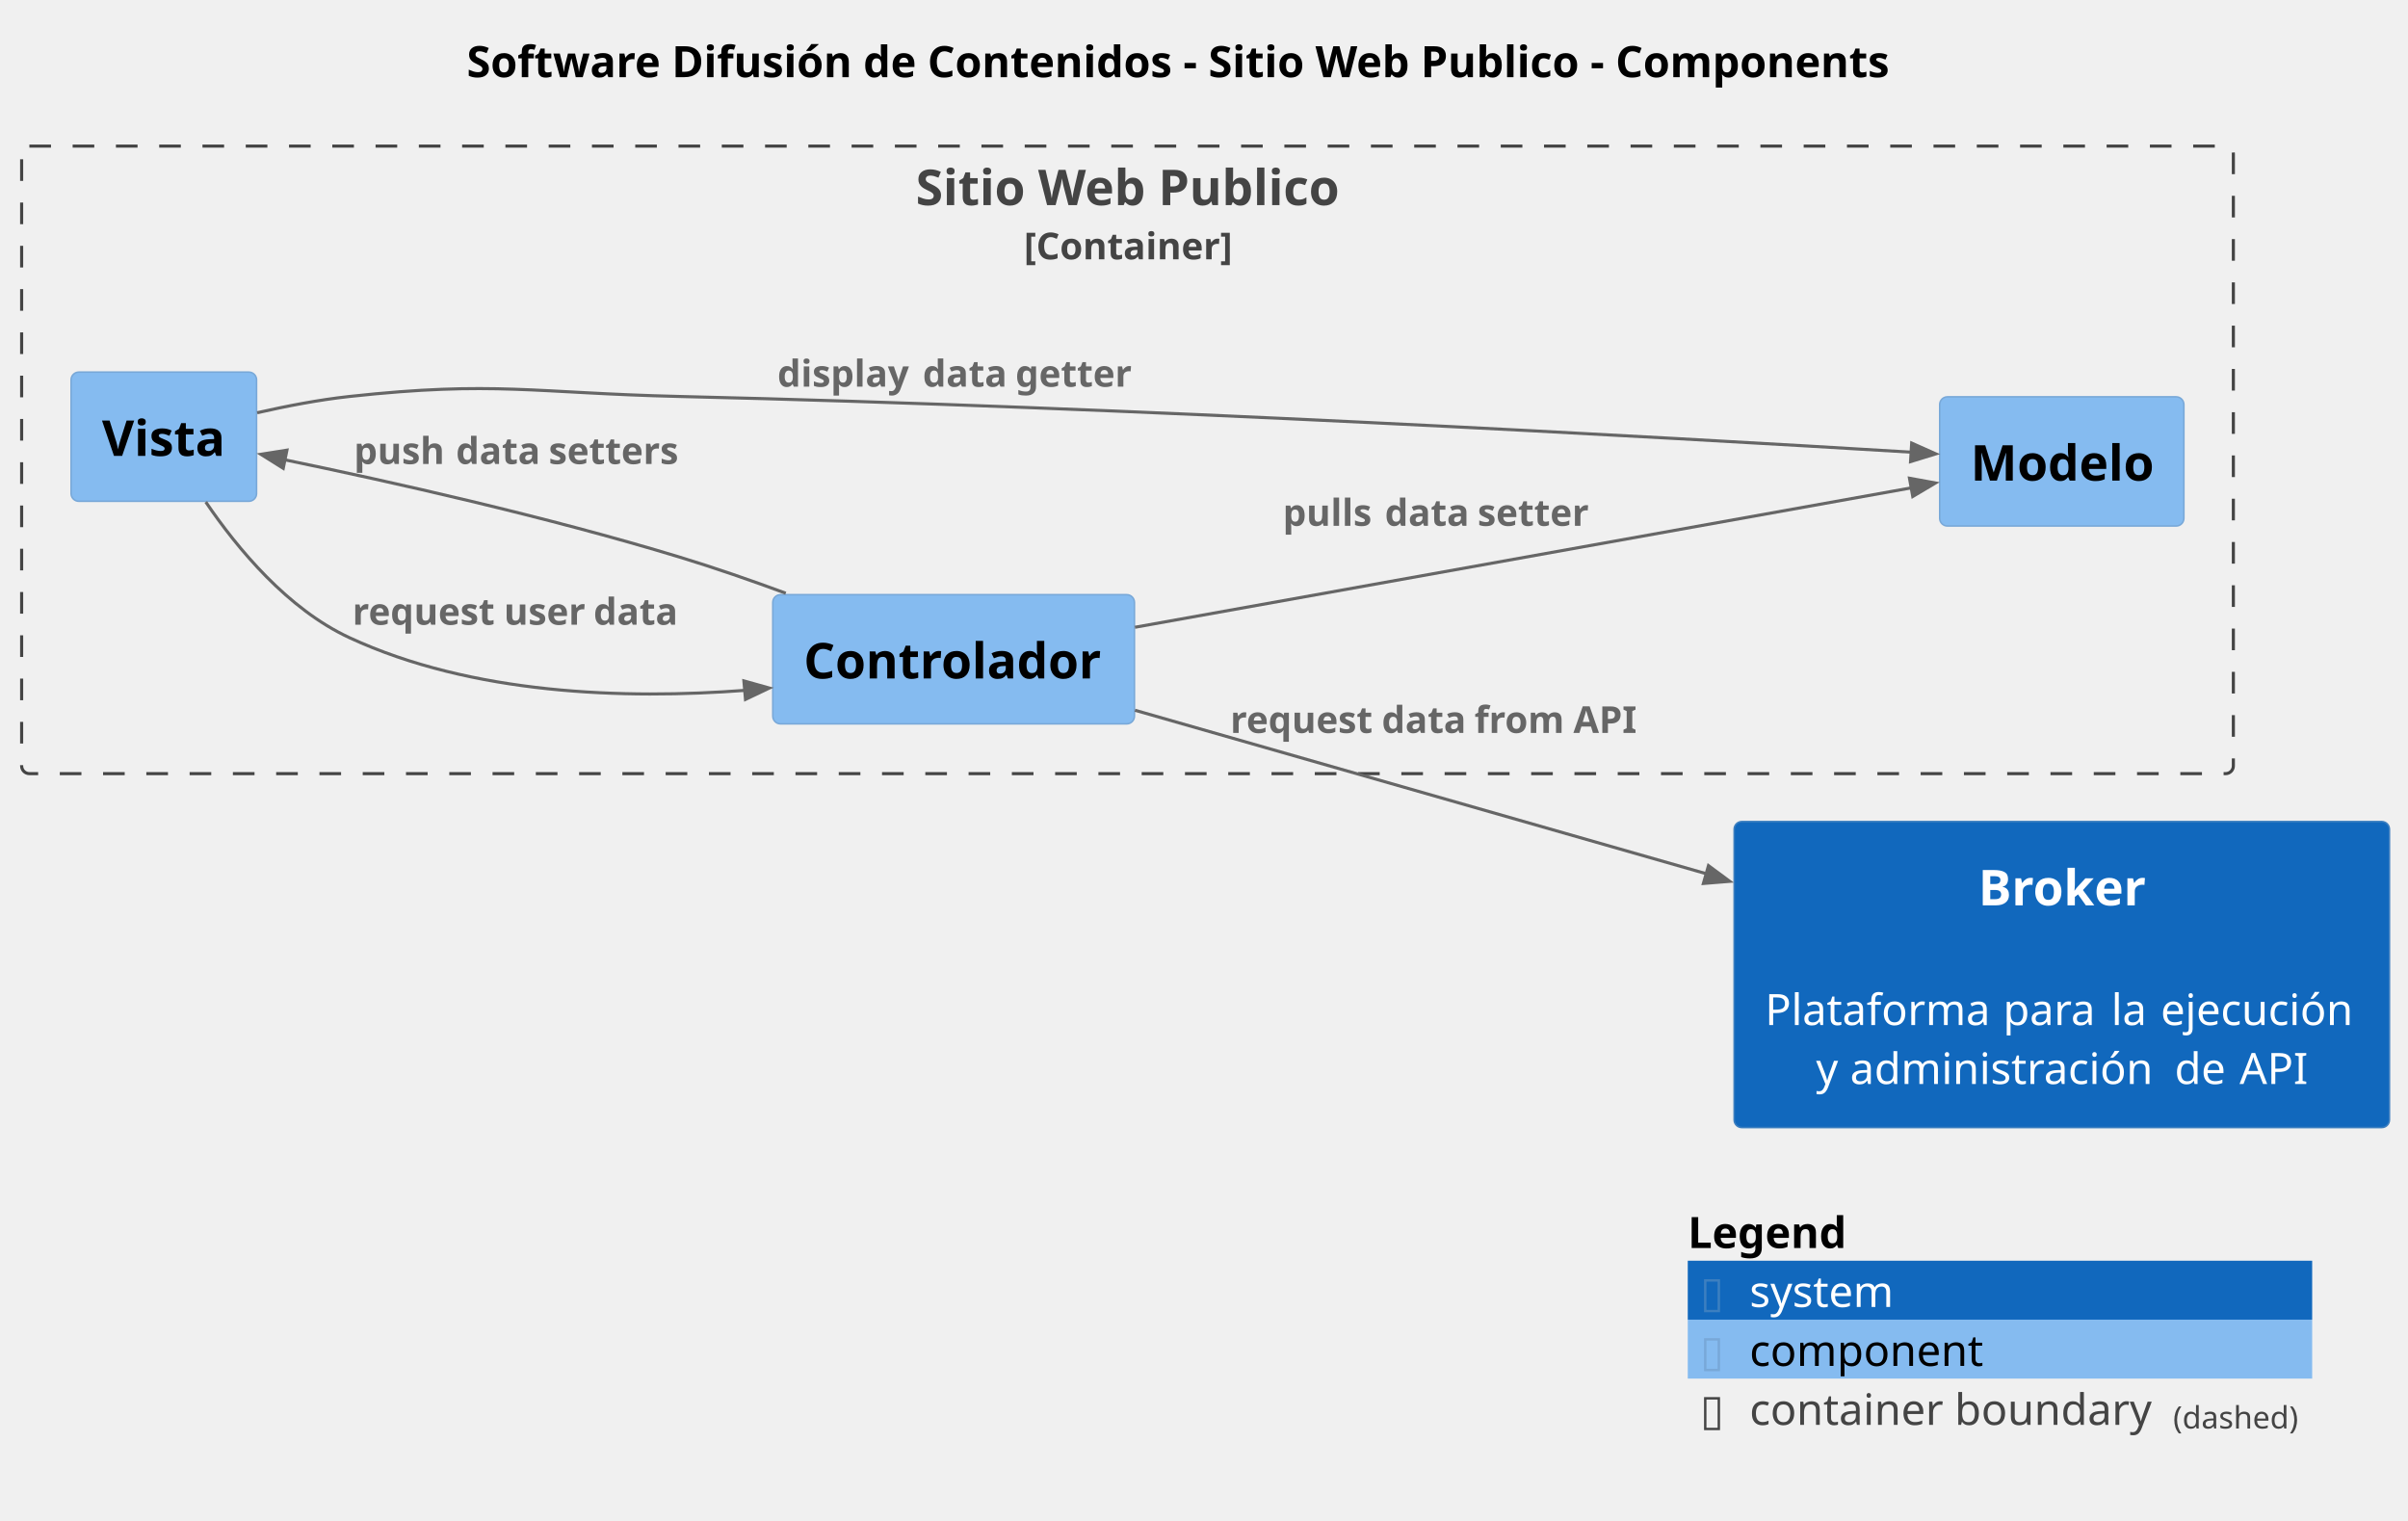
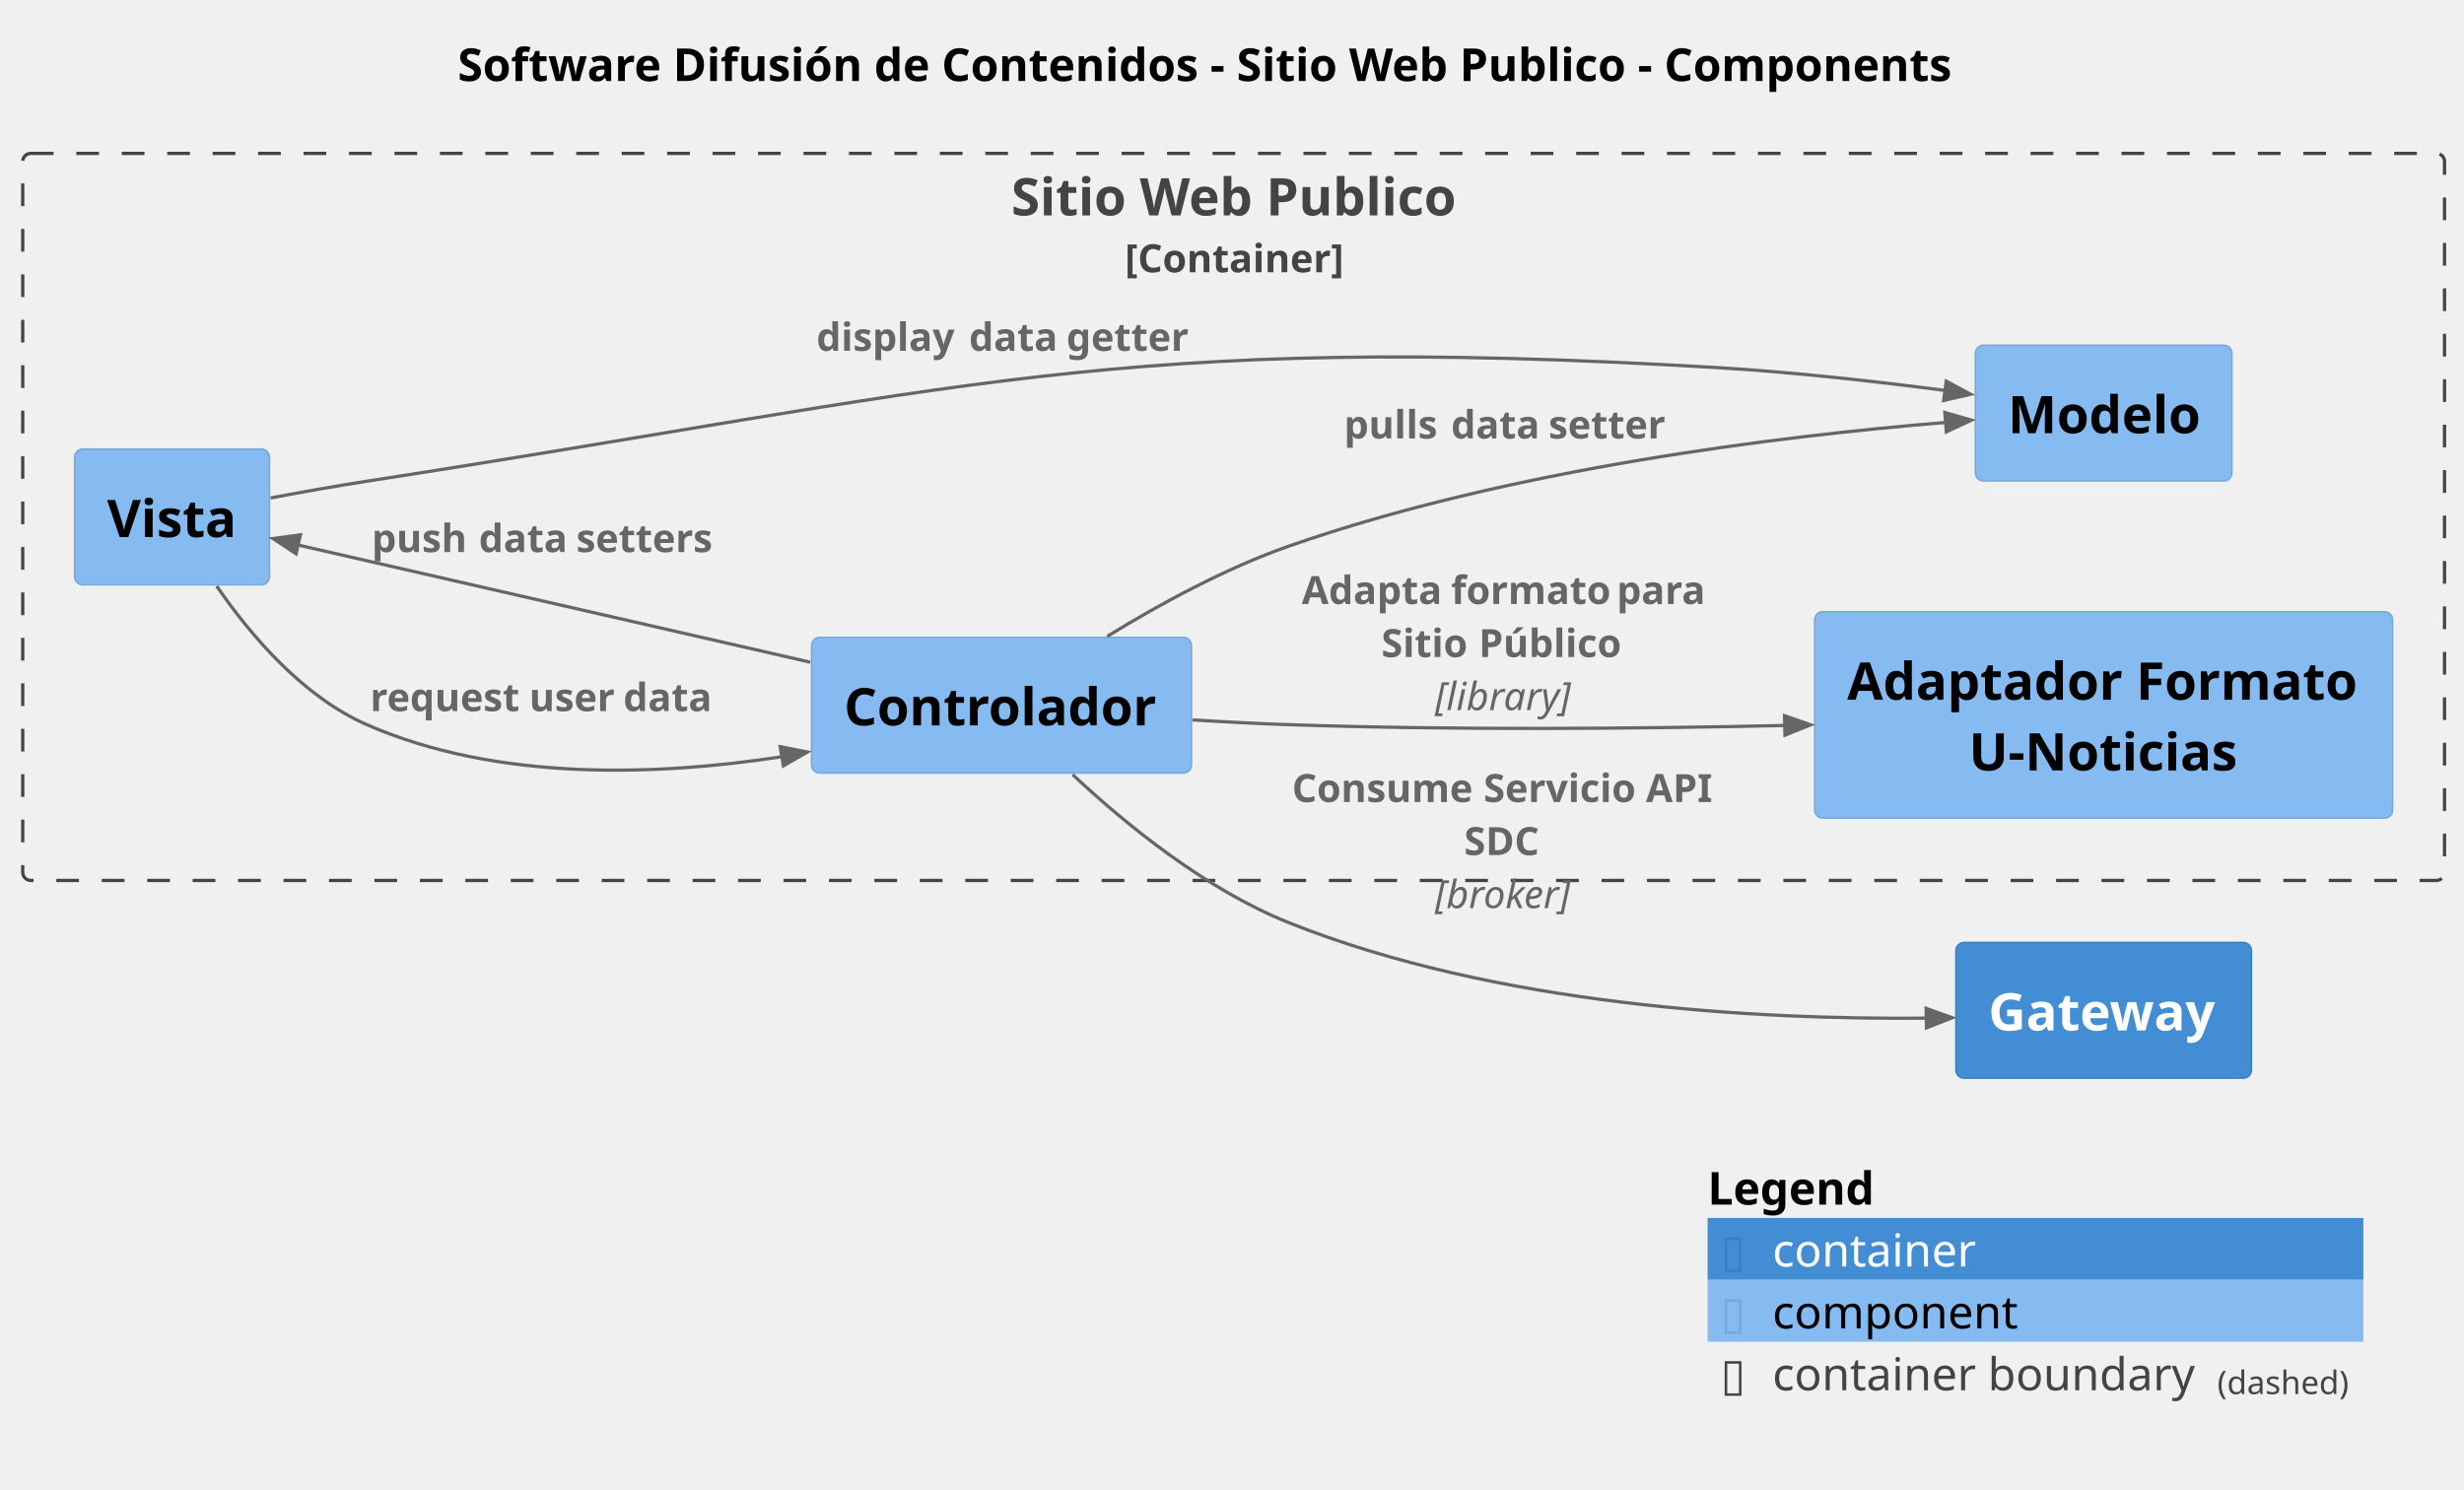
- <svg xmlns="http://www.w3.org/2000/svg" xmlns:xlink="http://www.w3.org/1999/xlink" contentStyleType="text/css" preserveAspectRatio="meet" version="1.1" viewBox="0 0 779 492" zoomAndPan="magnify">
+ <svg xmlns="http://www.w3.org/2000/svg" contentStyleType="text/css" preserveAspectRatio="meet" version="1.1" viewBox="0 0 759 459" zoomAndPan="magnify">
  <defs />
  <g>
-     <text fill="#000000" font-family="sans-serif" font-size="14" font-weight="bold" lengthAdjust="spacing" textLength="463" x="151" y="24.966">Software Difusión de Contenidos - Sitio Web Publico - Components</text>
+     <text fill="#000000" font-family="sans-serif" font-size="14" font-weight="bold" lengthAdjust="spacing" textLength="463" x="141" y="24.966">Software Difusión de Contenidos - Sitio Web Publico - Components</text>
    <g id="cluster_SoftwareDifusióndeContenidos.SitioWebPublico_boundary">
-       <rect fill="none" height="203" rx="2.5" ry="2.5" style="stroke:#444444;stroke-width:1.0;stroke-dasharray:7.0,7.0;" width="715.5" x="7" y="47.256" />
-       <text fill="#444444" font-family="sans-serif" font-size="16" font-weight="bold" lengthAdjust="spacing" textLength="137" x="296.25" y="66.36">Sitio Web Publico</text>
-       <text fill="#444444" font-family="sans-serif" font-size="12" font-weight="bold" lengthAdjust="spacing" textLength="67" x="331.25" y="83.876">[Container]</text>
+       <rect fill="none" height="224" rx="2.5" ry="2.5" style="stroke:#444444;stroke-width:1.0;stroke-dasharray:7.0,7.0;" width="746" x="7" y="47.256" />
+       <text fill="#444444" font-family="sans-serif" font-size="16" font-weight="bold" lengthAdjust="spacing" textLength="137" x="311.5" y="66.36">Sitio Web Publico</text>
+       <text fill="#444444" font-family="sans-serif" font-size="12" font-weight="bold" lengthAdjust="spacing" textLength="67" x="346.5" y="83.876">[Container]</text>
    </g>
    <g id="elem_SoftwareDifusióndeContenidos.SitioWebPublico.Modelo">
-       <rect fill="#85BBF0" height="41.792" rx="2.5" ry="2.5" style="stroke:#78A8D8;stroke-width:0.5;" width="79" x="627.5" y="128.366" />
-       <text fill="#000000" font-family="sans-serif" font-size="16" font-weight="bold" lengthAdjust="spacing" textLength="59" x="637.5" y="155.47">Modelo</text>
+       <rect fill="#85BBF0" height="41.792" rx="2.5" ry="2.5" style="stroke:#78A8D8;stroke-width:0.5;" width="79" x="608.5" y="106.366" />
+       <text fill="#000000" font-family="sans-serif" font-size="16" font-weight="bold" lengthAdjust="spacing" textLength="59" x="618.5" y="133.47">Modelo</text>
    </g>
    <g id="elem_SoftwareDifusióndeContenidos.SitioWebPublico.Vista">
-       <rect fill="#85BBF0" height="41.792" rx="2.5" ry="2.5" style="stroke:#78A8D8;stroke-width:0.5;" width="60" x="23" y="120.366" />
-       <text fill="#000000" font-family="sans-serif" font-size="16" font-weight="bold" lengthAdjust="spacing" textLength="40" x="33" y="147.47">Vista</text>
+       <rect fill="#85BBF0" height="41.792" rx="2.5" ry="2.5" style="stroke:#78A8D8;stroke-width:0.5;" width="60" x="23" y="138.366" />
+       <text fill="#000000" font-family="sans-serif" font-size="16" font-weight="bold" lengthAdjust="spacing" textLength="40" x="33" y="165.47">Vista</text>
    </g>
    <g id="elem_SoftwareDifusióndeContenidos.SitioWebPublico.Controlador">
-       <rect fill="#85BBF0" height="41.792" rx="2.5" ry="2.5" style="stroke:#78A8D8;stroke-width:0.5;" width="117" x="250" y="192.366" />
-       <text fill="#000000" font-family="sans-serif" font-size="16" font-weight="bold" lengthAdjust="spacing" textLength="97" x="260" y="219.47">Controlador</text>
+       <rect fill="#85BBF0" height="41.792" rx="2.5" ry="2.5" style="stroke:#78A8D8;stroke-width:0.5;" width="117" x="250" y="196.366" />
+       <text fill="#000000" font-family="sans-serif" font-size="16" font-weight="bold" lengthAdjust="spacing" textLength="97" x="260" y="223.47">Controlador</text>
    </g>
-     <g id="elem_Broker">
-       <a href="../../broker/context/" target="_top" title="../../broker/context/" xlink:actuate="onRequest" xlink:href="../../broker/context/" xlink:show="new" xlink:title="../../broker/context/" xlink:type="simple">
-         <rect fill="#1168BD" height="98.996" rx="2.5" ry="2.5" style="stroke:#3C7FC0;stroke-width:0.5;" width="212" x="561" y="265.756" />
-         <text fill="#FFFFFF" font-family="sans-serif" font-size="16" font-weight="bold" lengthAdjust="spacing" textLength="54" x="640" y="292.86">Broker</text>
-         <text fill="#FFFFFF" font-family="sans-serif" font-size="14" lengthAdjust="spacing" textLength="4" x="665" y="312.514"> </text>
-         <text fill="#FFFFFF" font-family="sans-serif" font-size="14" lengthAdjust="spacing" textLength="73" x="571" y="331.582">Plataforma</text>
-         <text fill="#FFFFFF" font-family="sans-serif" font-size="14" lengthAdjust="spacing" textLength="4" x="644" y="331.582"> </text>
-         <text fill="#FFFFFF" font-family="sans-serif" font-size="14" lengthAdjust="spacing" textLength="31" x="648" y="331.582">para</text>
-         <text fill="#FFFFFF" font-family="sans-serif" font-size="14" lengthAdjust="spacing" textLength="4" x="679" y="331.582"> </text>
-         <text fill="#FFFFFF" font-family="sans-serif" font-size="14" lengthAdjust="spacing" textLength="12" x="683" y="331.582">la</text>
-         <text fill="#FFFFFF" font-family="sans-serif" font-size="14" lengthAdjust="spacing" textLength="4" x="695" y="331.582"> </text>
-         <text fill="#FFFFFF" font-family="sans-serif" font-size="14" lengthAdjust="spacing" textLength="64" x="699" y="331.582">ejecución</text>
-         <text fill="#FFFFFF" font-family="sans-serif" font-size="14" lengthAdjust="spacing" textLength="7" x="587.5" y="350.65">y</text>
-         <text fill="#FFFFFF" font-family="sans-serif" font-size="14" lengthAdjust="spacing" textLength="4" x="594.5" y="350.65"> </text>
-         <text fill="#FFFFFF" font-family="sans-serif" font-size="14" lengthAdjust="spacing" textLength="101" x="598.5" y="350.65">administración</text>
-         <text fill="#FFFFFF" font-family="sans-serif" font-size="14" lengthAdjust="spacing" textLength="4" x="699.5" y="350.65"> </text>
-         <text fill="#FFFFFF" font-family="sans-serif" font-size="14" lengthAdjust="spacing" textLength="17" x="703.5" y="350.65">de</text>
-         <text fill="#FFFFFF" font-family="sans-serif" font-size="14" lengthAdjust="spacing" textLength="4" x="720.5" y="350.65"> </text>
-         <text fill="#FFFFFF" font-family="sans-serif" font-size="14" lengthAdjust="spacing" textLength="22" x="724.5" y="350.65">API</text>
-       </a>
+     <g id="elem_SoftwareDifusióndeContenidos.SitioWebPublico.AdaptadorFormatoUNoticias">
+       <rect fill="#85BBF0" height="63.584" rx="2.5" ry="2.5" style="stroke:#78A8D8;stroke-width:0.5;" width="178" x="559" y="188.466" />
+       <text fill="#000000" font-family="sans-serif" font-size="16" font-weight="bold" lengthAdjust="spacing" textLength="85" x="569" y="215.57">Adaptador</text>
+       <text fill="#000000" font-family="sans-serif" font-size="16" font-weight="bold" lengthAdjust="spacing" textLength="4" x="654" y="215.57"> </text>
+       <text fill="#000000" font-family="sans-serif" font-size="16" font-weight="bold" lengthAdjust="spacing" textLength="69" x="658" y="215.57">Formato</text>
+       <text fill="#000000" font-family="sans-serif" font-size="16" font-weight="bold" lengthAdjust="spacing" textLength="83" x="606.5" y="237.362">U-Noticias</text>
+     </g>
+     <g id="elem_SoftwareDifusióndeContenidos.Gateway">
+       <rect fill="#438DD5" height="41.792" rx="2.5" ry="2.5" style="stroke:#3C7FC0;stroke-width:0.5;" width="91" x="602.5" y="290.366" />
+       <text fill="#FFFFFF" font-family="sans-serif" font-size="16" font-weight="bold" lengthAdjust="spacing" textLength="71" x="612.5" y="317.47">Gateway</text>
    </g>
    <g id="link_SoftwareDifusióndeContenidos.SitioWebPublico.Controlador_SoftwareDifusióndeContenidos.SitioWebPublico.Modelo">
-       <path d="M367.17,202.906 C437,190.366 553.3,169.486 618.31,157.816 " fill="none" id="SoftwareDifusióndeContenidos.SitioWebPublico.Controlador-to-SoftwareDifusióndeContenidos.SitioWebPublico.Modelo" style="stroke:#666666;stroke-width:1.0;" />
-       <polygon fill="#666666" points="626.13,156.236,617.726,154.698,618.787,160.603,626.13,156.236" style="stroke:#666666;stroke-width:1.0;" />
-       <text fill="#666666" font-family="sans-serif" font-size="12" font-weight="bold" lengthAdjust="spacing" textLength="30" x="415" y="170.084">pulls</text>
-       <text fill="#666666" font-family="sans-serif" font-size="12" font-weight="bold" lengthAdjust="spacing" textLength="3" x="445" y="170.084"> </text>
-       <text fill="#666666" font-family="sans-serif" font-size="12" font-weight="bold" lengthAdjust="spacing" textLength="27" x="448" y="170.084">data</text>
-       <text fill="#666666" font-family="sans-serif" font-size="12" font-weight="bold" lengthAdjust="spacing" textLength="3" x="475" y="170.084"> </text>
-       <text fill="#666666" font-family="sans-serif" font-size="12" font-weight="bold" lengthAdjust="spacing" textLength="35" x="478" y="170.084">setter</text>
+       <path d="M341.05,196.056 C357.16,186.166 377.44,175.106 397,168.256 C464.95,144.486 548.2,134.356 599.42,130.136 " fill="none" id="SoftwareDifusióndeContenidos.SitioWebPublico.Controlador-to-SoftwareDifusióndeContenidos.SitioWebPublico.Modelo" style="stroke:#666666;stroke-width:1.0;" />
+       <polygon fill="#666666" points="607.28,129.436,599.069,127.074,599.541,133.055,607.28,129.436" style="stroke:#666666;stroke-width:1.0;" />
+       <text fill="#666666" font-family="sans-serif" font-size="12" font-weight="bold" lengthAdjust="spacing" textLength="30" x="414" y="135.084">pulls</text>
+       <text fill="#666666" font-family="sans-serif" font-size="12" font-weight="bold" lengthAdjust="spacing" textLength="3" x="444" y="135.084"> </text>
+       <text fill="#666666" font-family="sans-serif" font-size="12" font-weight="bold" lengthAdjust="spacing" textLength="27" x="447" y="135.084">data</text>
+       <text fill="#666666" font-family="sans-serif" font-size="12" font-weight="bold" lengthAdjust="spacing" textLength="3" x="474" y="135.084"> </text>
+       <text fill="#666666" font-family="sans-serif" font-size="12" font-weight="bold" lengthAdjust="spacing" textLength="35" x="477" y="135.084">setter</text>
    </g>
    <g id="link_SoftwareDifusióndeContenidos.SitioWebPublico.Controlador_SoftwareDifusióndeContenidos.SitioWebPublico.Vista">
-       <path d="M254.2,191.896 C243,187.766 231.18,183.666 220,180.256 C176.72,167.076 125.95,155.726 92.06,148.726 " fill="none" id="SoftwareDifusióndeContenidos.SitioWebPublico.Controlador-to-SoftwareDifusióndeContenidos.SitioWebPublico.Vista" style="stroke:#666666;stroke-width:1.0;" />
-       <polygon fill="#666666" points="84.39,146.956,91.629,151.494,92.828,145.616,84.39,146.956" style="stroke:#666666;stroke-width:1.0;" />
-       <text fill="#666666" font-family="sans-serif" font-size="12" font-weight="bold" lengthAdjust="spacing" textLength="30" x="114.5" y="150.084">push</text>
-       <text fill="#666666" font-family="sans-serif" font-size="12" font-weight="bold" lengthAdjust="spacing" textLength="3" x="144.5" y="150.084"> </text>
-       <text fill="#666666" font-family="sans-serif" font-size="12" font-weight="bold" lengthAdjust="spacing" textLength="27" x="147.5" y="150.084">data</text>
-       <text fill="#666666" font-family="sans-serif" font-size="12" font-weight="bold" lengthAdjust="spacing" textLength="3" x="174.5" y="150.084"> </text>
-       <text fill="#666666" font-family="sans-serif" font-size="12" font-weight="bold" lengthAdjust="spacing" textLength="41" x="177.5" y="150.084">setters</text>
+       <path d="M249.6,204.016 C201.19,192.936 133.55,177.466 91.83,167.916 " fill="none" id="SoftwareDifusióndeContenidos.SitioWebPublico.Controlador-to-SoftwareDifusióndeContenidos.SitioWebPublico.Vista" style="stroke:#666666;stroke-width:1.0;" />
+       <polygon fill="#666666" points="84.08,165.916,91.209,170.626,92.548,164.777,84.08,165.916" style="stroke:#666666;stroke-width:1.0;" />
+       <text fill="#666666" font-family="sans-serif" font-size="12" font-weight="bold" lengthAdjust="spacing" textLength="30" x="114.5" y="170.084">push</text>
+       <text fill="#666666" font-family="sans-serif" font-size="12" font-weight="bold" lengthAdjust="spacing" textLength="3" x="144.5" y="170.084"> </text>
+       <text fill="#666666" font-family="sans-serif" font-size="12" font-weight="bold" lengthAdjust="spacing" textLength="27" x="147.5" y="170.084">data</text>
+       <text fill="#666666" font-family="sans-serif" font-size="12" font-weight="bold" lengthAdjust="spacing" textLength="3" x="174.5" y="170.084"> </text>
+       <text fill="#666666" font-family="sans-serif" font-size="12" font-weight="bold" lengthAdjust="spacing" textLength="41" x="177.5" y="170.084">setters</text>
    </g>
    <g id="link_SoftwareDifusióndeContenidos.SitioWebPublico.Vista_SoftwareDifusióndeContenidos.SitioWebPublico.Controlador">
-       <path d="M66.57,162.386 C76.92,177.606 93.1,197.016 113,206.256 C152.74,224.716 202.14,226.276 241.2,223.306 " fill="none" id="SoftwareDifusióndeContenidos.SitioWebPublico.Vista-to-SoftwareDifusióndeContenidos.SitioWebPublico.Controlador" style="stroke:#666666;stroke-width:1.0;" />
-       <polygon fill="#666666" points="248.88,222.566,240.652,220.263,241.167,226.24,248.88,222.566" style="stroke:#666666;stroke-width:1.0;" />
-       <text fill="#666666" font-family="sans-serif" font-size="12" font-weight="bold" lengthAdjust="spacing" textLength="46" x="114" y="202.084">request</text>
-       <text fill="#666666" font-family="sans-serif" font-size="12" font-weight="bold" lengthAdjust="spacing" textLength="3" x="160" y="202.084"> </text>
-       <text fill="#666666" font-family="sans-serif" font-size="12" font-weight="bold" lengthAdjust="spacing" textLength="26" x="163" y="202.084">user</text>
-       <text fill="#666666" font-family="sans-serif" font-size="12" font-weight="bold" lengthAdjust="spacing" textLength="3" x="189" y="202.084"> </text>
-       <text fill="#666666" font-family="sans-serif" font-size="12" font-weight="bold" lengthAdjust="spacing" textLength="27" x="192" y="202.084">data</text>
+       <path d="M66.77,180.586 C77.12,195.636 93.21,214.586 113,223.256 C152.99,240.786 202.16,239.086 241.07,233.106 " fill="none" id="SoftwareDifusióndeContenidos.SitioWebPublico.Vista-to-SoftwareDifusióndeContenidos.SitioWebPublico.Controlador" style="stroke:#666666;stroke-width:1.0;" />
+       <polygon fill="#666666" points="248.71,231.686,240.329,230.027,241.304,235.947,248.71,231.686" style="stroke:#666666;stroke-width:1.0;" />
+       <text fill="#666666" font-family="sans-serif" font-size="12" font-weight="bold" lengthAdjust="spacing" textLength="46" x="114" y="219.084">request</text>
+       <text fill="#666666" font-family="sans-serif" font-size="12" font-weight="bold" lengthAdjust="spacing" textLength="3" x="160" y="219.084"> </text>
+       <text fill="#666666" font-family="sans-serif" font-size="12" font-weight="bold" lengthAdjust="spacing" textLength="26" x="163" y="219.084">user</text>
+       <text fill="#666666" font-family="sans-serif" font-size="12" font-weight="bold" lengthAdjust="spacing" textLength="3" x="189" y="219.084"> </text>
+       <text fill="#666666" font-family="sans-serif" font-size="12" font-weight="bold" lengthAdjust="spacing" textLength="27" x="192" y="219.084">data</text>
    </g>
    <g id="link_SoftwareDifusióndeContenidos.SitioWebPublico.Vista_SoftwareDifusióndeContenidos.SitioWebPublico.Modelo">
-       <path d="M83.2,133.516 C92.64,131.366 103.2,129.326 113,128.256 C160.28,123.116 172.46,127.136 220,128.256 C365.43,131.676 537.31,141.366 618.71,146.296 " fill="none" id="SoftwareDifusióndeContenidos.SitioWebPublico.Vista-to-SoftwareDifusióndeContenidos.SitioWebPublico.Modelo" style="stroke:#666666;stroke-width:1.0;" />
-       <polygon fill="#666666" points="626.24,146.816,618.437,143.336,618.073,149.325,626.24,146.816" style="stroke:#666666;stroke-width:1.0;" />
-       <text fill="#666666" font-family="sans-serif" font-size="12" font-weight="bold" lengthAdjust="spacing" textLength="44" x="251.5" y="125.084">display</text>
-       <text fill="#666666" font-family="sans-serif" font-size="12" font-weight="bold" lengthAdjust="spacing" textLength="3" x="295.5" y="125.084"> </text>
-       <text fill="#666666" font-family="sans-serif" font-size="12" font-weight="bold" lengthAdjust="spacing" textLength="27" x="298.5" y="125.084">data</text>
-       <text fill="#666666" font-family="sans-serif" font-size="12" font-weight="bold" lengthAdjust="spacing" textLength="3" x="325.5" y="125.084"> </text>
-       <text fill="#666666" font-family="sans-serif" font-size="12" font-weight="bold" lengthAdjust="spacing" textLength="37" x="328.5" y="125.084">getter</text>
+       <path d="M83.35,153.416 C92.79,151.636 103.32,149.756 113,148.256 C296.36,119.896 343.78,102.306 529,113.256 C552.16,114.626 577.73,117.496 599.14,120.286 " fill="none" id="SoftwareDifusióndeContenidos.SitioWebPublico.Vista-to-SoftwareDifusióndeContenidos.SitioWebPublico.Modelo" style="stroke:#666666;stroke-width:1.0;" />
+       <polygon fill="#666666" points="607.04,121.466,599.507,117.435,598.714,123.382,607.04,121.466" style="stroke:#666666;stroke-width:1.0;" />
+       <text fill="#666666" font-family="sans-serif" font-size="12" font-weight="bold" lengthAdjust="spacing" textLength="44" x="251.5" y="108.084">display</text>
+       <text fill="#666666" font-family="sans-serif" font-size="12" font-weight="bold" lengthAdjust="spacing" textLength="3" x="295.5" y="108.084"> </text>
+       <text fill="#666666" font-family="sans-serif" font-size="12" font-weight="bold" lengthAdjust="spacing" textLength="27" x="298.5" y="108.084">data</text>
+       <text fill="#666666" font-family="sans-serif" font-size="12" font-weight="bold" lengthAdjust="spacing" textLength="3" x="325.5" y="108.084"> </text>
+       <text fill="#666666" font-family="sans-serif" font-size="12" font-weight="bold" lengthAdjust="spacing" textLength="37" x="328.5" y="108.084">getter</text>
    </g>
-     <g id="link_SoftwareDifusióndeContenidos.SitioWebPublico.Controlador_Broker">
-       <path d="M367.17,229.756 C416.96,244.006 490.36,265.006 551.96,282.626 " fill="none" id="SoftwareDifusióndeContenidos.SitioWebPublico.Controlador-to-Broker" style="stroke:#666666;stroke-width:1.0;" />
-       <polygon fill="#666666" points="559.57,285.096,552.702,280.014,551.054,285.783,559.57,285.096" style="stroke:#666666;stroke-width:1.0;" />
-       <text fill="#666666" font-family="sans-serif" font-size="12" font-weight="bold" lengthAdjust="spacing" textLength="46" x="398" y="237.084">request</text>
-       <text fill="#666666" font-family="sans-serif" font-size="12" font-weight="bold" lengthAdjust="spacing" textLength="3" x="444" y="237.084"> </text>
-       <text fill="#666666" font-family="sans-serif" font-size="12" font-weight="bold" lengthAdjust="spacing" textLength="27" x="447" y="237.084">data</text>
-       <text fill="#666666" font-family="sans-serif" font-size="12" font-weight="bold" lengthAdjust="spacing" textLength="3" x="474" y="237.084"> </text>
-       <text fill="#666666" font-family="sans-serif" font-size="12" font-weight="bold" lengthAdjust="spacing" textLength="29" x="477" y="237.084">from</text>
-       <text fill="#666666" font-family="sans-serif" font-size="12" font-weight="bold" lengthAdjust="spacing" textLength="3" x="506" y="237.084"> </text>
-       <text fill="#666666" font-family="sans-serif" font-size="12" font-weight="bold" lengthAdjust="spacing" textLength="21" x="509" y="237.084">API</text>
+     <g id="link_SoftwareDifusióndeContenidos.SitioWebPublico.Controlador_SoftwareDifusióndeContenidos.Gateway">
+       <path d="M330.4,238.636 C346.93,254.106 371.42,274.026 397,284.256 C461.18,309.936 541.61,314.176 593.63,313.676 " fill="none" id="SoftwareDifusióndeContenidos.SitioWebPublico.Controlador-to-SoftwareDifusióndeContenidos.Gateway" style="stroke:#666666;stroke-width:1.0;" />
+       <polygon fill="#666666" points="601.37,313.546,593.323,310.675,593.419,316.674,601.37,313.546" style="stroke:#666666;stroke-width:1.0;" />
+       <text fill="#666666" font-family="sans-serif" font-size="12" font-weight="bold" lengthAdjust="spacing" textLength="56" x="398" y="247.084">Consume</text>
+       <text fill="#666666" font-family="sans-serif" font-size="12" font-weight="bold" lengthAdjust="spacing" textLength="3" x="454" y="247.084"> </text>
+       <text fill="#666666" font-family="sans-serif" font-size="12" font-weight="bold" lengthAdjust="spacing" textLength="47" x="457" y="247.084">Servicio</text>
+       <text fill="#666666" font-family="sans-serif" font-size="12" font-weight="bold" lengthAdjust="spacing" textLength="3" x="504" y="247.084"> </text>
+       <text fill="#666666" font-family="sans-serif" font-size="12" font-weight="bold" lengthAdjust="spacing" textLength="21" x="507" y="247.084">API</text>
+       <text fill="#666666" font-family="sans-serif" font-size="12" font-weight="bold" lengthAdjust="spacing" textLength="24" x="451" y="263.428">SDC</text>
+       <text fill="#666666" font-family="sans-serif" font-size="12" font-style="italic" lengthAdjust="spacing" textLength="42" x="442" y="279.772">[broker]</text>
    </g>
-     <rect fill="none" height="19.068" style="stroke:none;stroke-width:1.0;" width="202" x="546" y="388.752" />
-     <text fill="#000000" font-family="sans-serif" font-size="14" font-weight="bold" lengthAdjust="spacing" textLength="51" x="546" y="403.718">Legend</text>
-     <text fill="#FFFFFF" font-family="sans-serif" font-size="14" lengthAdjust="spacing" textLength="4" x="597" y="403.718"> </text>
-     <rect fill="#1168BD" height="19.068" style="stroke:none;stroke-width:1.0;" width="202" x="546" y="407.82" />
-     <text fill="#3C7FC0" font-family="sans-serif" font-size="14" lengthAdjust="spacing" textLength="8" x="550" y="422.786">▯</text>
-     <text fill="#FFFFFF" font-family="sans-serif" font-size="14" lengthAdjust="spacing" textLength="4" x="558" y="422.786"> </text>
-     <text fill="#FFFFFF" font-family="sans-serif" font-size="14" lengthAdjust="spacing" textLength="47" x="566" y="422.786">system</text>
-     <text fill="#FFFFFF" font-family="sans-serif" font-size="14" lengthAdjust="spacing" textLength="4" x="617" y="422.786"> </text>
-     <rect fill="#85BBF0" height="19.068" style="stroke:none;stroke-width:1.0;" width="202" x="546" y="426.888" />
-     <text fill="#78A8D8" font-family="sans-serif" font-size="14" lengthAdjust="spacing" textLength="8" x="550" y="441.853">▯</text>
-     <text fill="#FFFFFF" font-family="sans-serif" font-size="14" lengthAdjust="spacing" textLength="4" x="558" y="441.853"> </text>
-     <text fill="#000000" font-family="sans-serif" font-size="14" lengthAdjust="spacing" textLength="76" x="566" y="441.853">component</text>
-     <text fill="#FFFFFF" font-family="sans-serif" font-size="14" lengthAdjust="spacing" textLength="4" x="646" y="441.853"> </text>
-     <rect fill="none" height="19.068" style="stroke:none;stroke-width:1.0;" width="202" x="546" y="445.955" />
-     <text fill="#444444" font-family="sans-serif" font-size="14" lengthAdjust="spacing" textLength="8" x="550" y="460.921">▯</text>
-     <text fill="#FFFFFF" font-family="sans-serif" font-size="14" lengthAdjust="spacing" textLength="4" x="558" y="460.921"> </text>
-     <text fill="#444444" font-family="sans-serif" font-size="14" lengthAdjust="spacing" textLength="133" x="566" y="460.921">container boundary</text>
-     <text fill="#444444" font-family="sans-serif" font-size="10" lengthAdjust="spacing" textLength="41" x="703" y="462.093">(dashed)</text>
-     <text fill="#FFFFFF" font-family="sans-serif" font-size="14" lengthAdjust="spacing" textLength="4" x="744" y="460.921"> </text>
-     <line style="stroke:none;stroke-width:1.0;" x1="546" x2="748" y1="388.752" y2="388.752" />
-     <line style="stroke:none;stroke-width:1.0;" x1="546" x2="748" y1="407.82" y2="407.82" />
-     <line style="stroke:none;stroke-width:1.0;" x1="546" x2="748" y1="426.888" y2="426.888" />
-     <line style="stroke:none;stroke-width:1.0;" x1="546" x2="748" y1="445.955" y2="445.955" />
-     <line style="stroke:none;stroke-width:1.0;" x1="546" x2="748" y1="465.023" y2="465.023" />
-     <line style="stroke:none;stroke-width:1.0;" x1="546" x2="546" y1="388.752" y2="465.023" />
-     <line style="stroke:none;stroke-width:1.0;" x1="748" x2="748" y1="388.752" y2="465.023" />
+     <g id="link_SoftwareDifusióndeContenidos.SitioWebPublico.Controlador_SoftwareDifusióndeContenidos.SitioWebPublico.AdaptadorFormatoUNoticias">
+       <path d="M367.36,221.786 C377.25,222.406 387.41,222.936 397,223.256 C447.43,224.986 503.62,224.526 549.93,223.506 " fill="none" id="SoftwareDifusióndeContenidos.SitioWebPublico.Controlador-to-SoftwareDifusióndeContenidos.SitioWebPublico.AdaptadorFormatoUNoticias" style="stroke:#666666;stroke-width:1.0;" />
+       <polygon fill="#666666" points="557.76,223.306,549.692,220.493,549.832,226.491,557.76,223.306" style="stroke:#666666;stroke-width:1.0;" />
+       <text fill="#666666" font-family="sans-serif" font-size="12" font-weight="bold" lengthAdjust="spacing" textLength="43" x="401" y="186.084">Adapta</text>
+       <text fill="#666666" font-family="sans-serif" font-size="12" font-weight="bold" lengthAdjust="spacing" textLength="3" x="444" y="186.084"> </text>
+       <text fill="#666666" font-family="sans-serif" font-size="12" font-weight="bold" lengthAdjust="spacing" textLength="48" x="447" y="186.084">formato</text>
+       <text fill="#666666" font-family="sans-serif" font-size="12" font-weight="bold" lengthAdjust="spacing" textLength="3" x="495" y="186.084"> </text>
+       <text fill="#666666" font-family="sans-serif" font-size="12" font-weight="bold" lengthAdjust="spacing" textLength="27" x="498" y="186.084">para</text>
+       <text fill="#666666" font-family="sans-serif" font-size="12" font-weight="bold" lengthAdjust="spacing" textLength="27" x="425.5" y="202.428">Sitio</text>
+       <text fill="#666666" font-family="sans-serif" font-size="12" font-weight="bold" lengthAdjust="spacing" textLength="3" x="452.5" y="202.428"> </text>
+       <text fill="#666666" font-family="sans-serif" font-size="12" font-weight="bold" lengthAdjust="spacing" textLength="45" x="455.5" y="202.428">Público</text>
+       <text fill="#666666" font-family="sans-serif" font-size="12" font-style="italic" lengthAdjust="spacing" textLength="42" x="442" y="218.772">[library]</text>
+     </g>
+     <rect fill="none" height="19.068" style="stroke:none;stroke-width:1.0;" width="202" x="526" y="356.158" />
+     <text fill="#000000" font-family="sans-serif" font-size="14" font-weight="bold" lengthAdjust="spacing" textLength="51" x="526" y="371.124">Legend</text>
+     <text fill="#FFFFFF" font-family="sans-serif" font-size="14" lengthAdjust="spacing" textLength="4" x="577" y="371.124"> </text>
+     <rect fill="#438DD5" height="19.068" style="stroke:none;stroke-width:1.0;" width="202" x="526" y="375.226" />
+     <text fill="#3C7FC0" font-family="sans-serif" font-size="14" lengthAdjust="spacing" textLength="8" x="530" y="390.192">▯</text>
+     <text fill="#FFFFFF" font-family="sans-serif" font-size="14" lengthAdjust="spacing" textLength="4" x="538" y="390.192"> </text>
+     <text fill="#FFFFFF" font-family="sans-serif" font-size="14" lengthAdjust="spacing" textLength="64" x="546" y="390.192">container</text>
+     <text fill="#FFFFFF" font-family="sans-serif" font-size="14" lengthAdjust="spacing" textLength="4" x="614" y="390.192"> </text>
+     <rect fill="#85BBF0" height="19.068" style="stroke:none;stroke-width:1.0;" width="202" x="526" y="394.294" />
+     <text fill="#78A8D8" font-family="sans-serif" font-size="14" lengthAdjust="spacing" textLength="8" x="530" y="409.26">▯</text>
+     <text fill="#FFFFFF" font-family="sans-serif" font-size="14" lengthAdjust="spacing" textLength="4" x="538" y="409.26"> </text>
+     <text fill="#000000" font-family="sans-serif" font-size="14" lengthAdjust="spacing" textLength="76" x="546" y="409.26">component</text>
+     <text fill="#FFFFFF" font-family="sans-serif" font-size="14" lengthAdjust="spacing" textLength="4" x="626" y="409.26"> </text>
+     <rect fill="none" height="19.068" style="stroke:none;stroke-width:1.0;" width="202" x="526" y="413.362" />
+     <text fill="#444444" font-family="sans-serif" font-size="14" lengthAdjust="spacing" textLength="8" x="530" y="428.328">▯</text>
+     <text fill="#FFFFFF" font-family="sans-serif" font-size="14" lengthAdjust="spacing" textLength="4" x="538" y="428.328"> </text>
+     <text fill="#444444" font-family="sans-serif" font-size="14" lengthAdjust="spacing" textLength="133" x="546" y="428.328">container boundary</text>
+     <text fill="#444444" font-family="sans-serif" font-size="10" lengthAdjust="spacing" textLength="41" x="683" y="429.5">(dashed)</text>
+     <text fill="#FFFFFF" font-family="sans-serif" font-size="14" lengthAdjust="spacing" textLength="4" x="724" y="428.328"> </text>
+     <line style="stroke:none;stroke-width:1.0;" x1="526" x2="728" y1="356.158" y2="356.158" />
+     <line style="stroke:none;stroke-width:1.0;" x1="526" x2="728" y1="375.226" y2="375.226" />
+     <line style="stroke:none;stroke-width:1.0;" x1="526" x2="728" y1="394.294" y2="394.294" />
+     <line style="stroke:none;stroke-width:1.0;" x1="526" x2="728" y1="413.362" y2="413.362" />
+     <line style="stroke:none;stroke-width:1.0;" x1="526" x2="728" y1="432.43" y2="432.43" />
+     <line style="stroke:none;stroke-width:1.0;" x1="526" x2="526" y1="356.158" y2="432.43" />
+     <line style="stroke:none;stroke-width:1.0;" x1="728" x2="728" y1="356.158" y2="432.43" />
  </g>
</svg>
